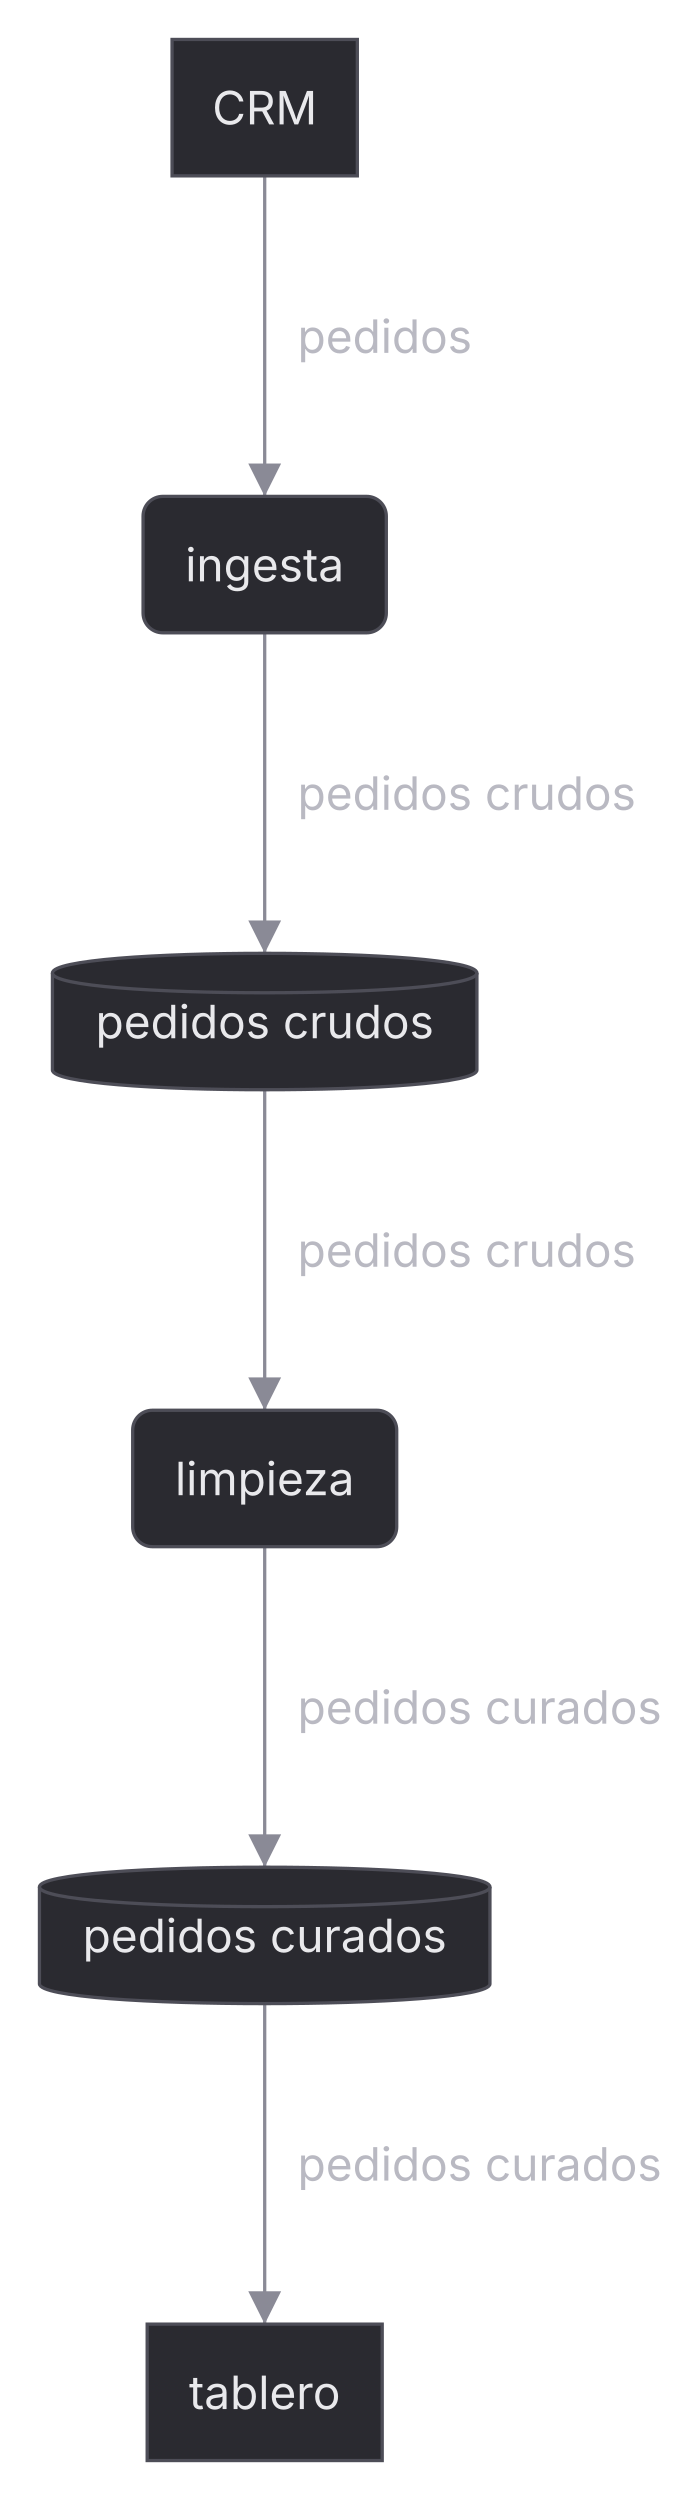
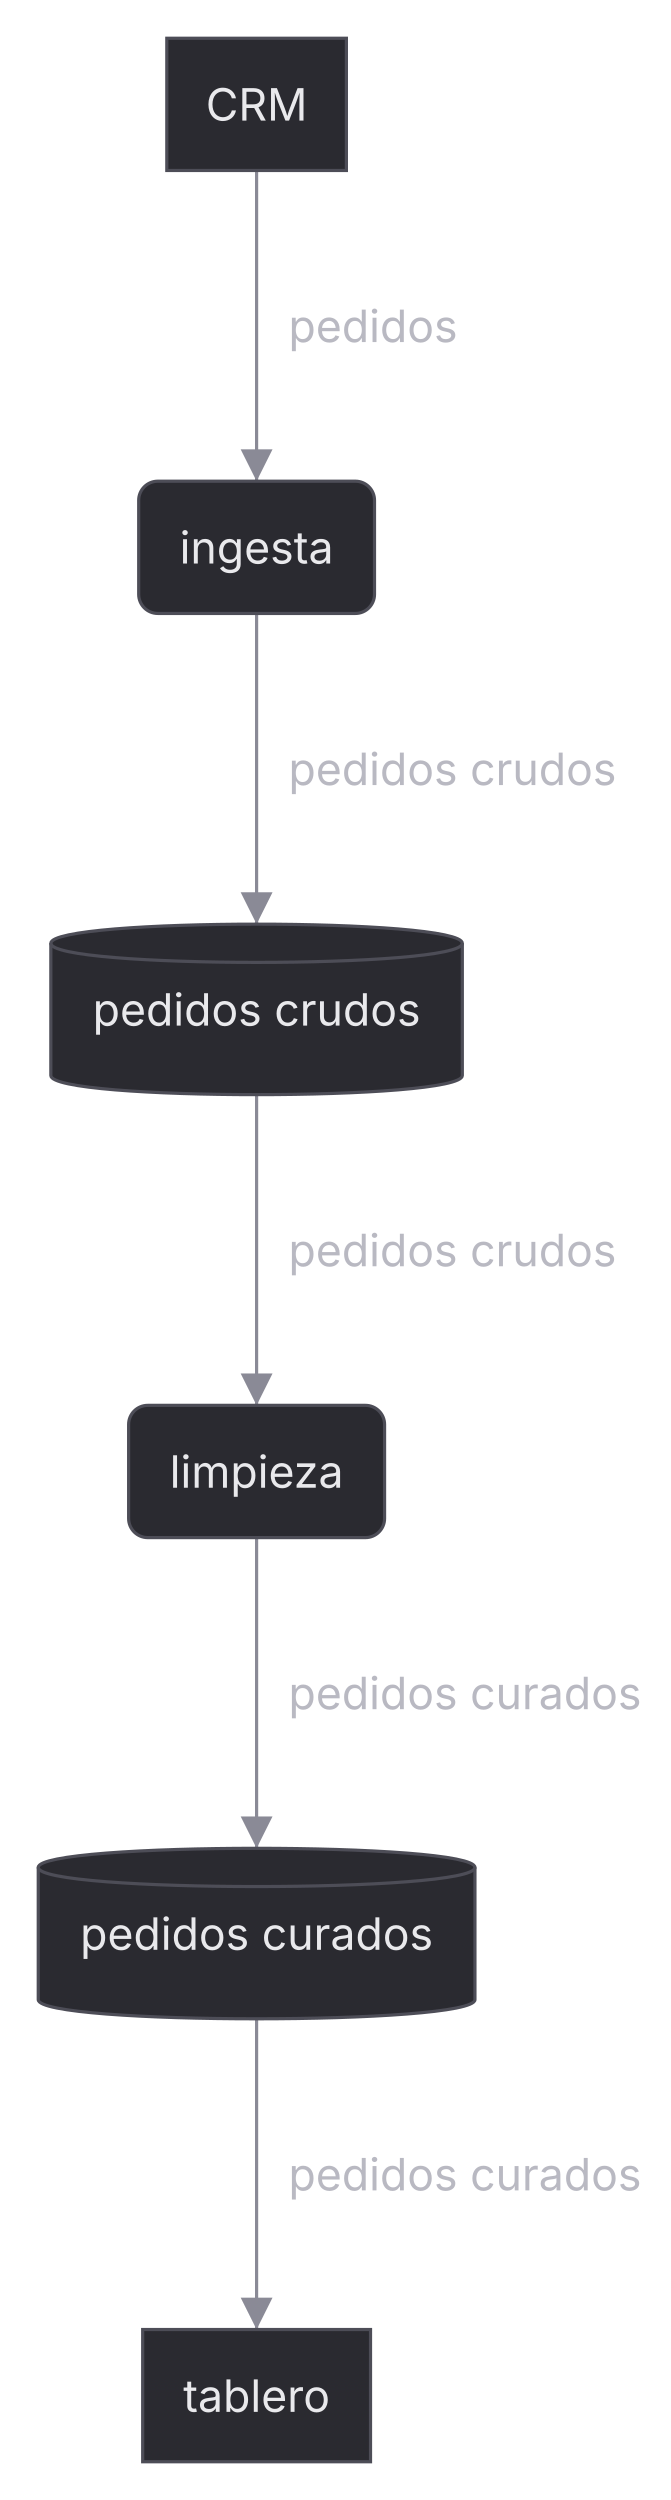
- <svg xmlns="http://www.w3.org/2000/svg" class="graphium" viewBox="-12.00 -12.00 210.40 760.50" width="210.40" height="760.50">
+ <svg xmlns="http://www.w3.org/2000/svg" class="graphium" viewBox="-12.00 -12.00 210.40 784.50" width="210.40" height="784.50">
  <style>
.bg{fill:rgba(27, 27, 27, 1.00)}
.node-fill{fill:rgba(42, 42, 48, 1.00)}
.node-stroke{stroke:rgba(77, 77, 87, 1.00);stroke-width:1.00}
.node-text{fill:rgba(233, 233, 236, 1.00)}
.edge-stroke{stroke:rgba(138, 138, 150, 1.00);stroke-width:1.00;fill:none}
.edge-text{fill:rgba(185, 185, 194, 1.00)}
.accent{fill:rgba(110, 168, 254, 1.00);stroke:rgba(110, 168, 254, 1.00)}
.emphasis-highlight{stroke:rgba(110, 168, 254, 1.00)}
.emphasis-highlight-text{fill:rgba(110, 168, 254, 1.00)}
.emphasis-muted{opacity:0.55}
.group-box{fill:rgba(42, 42, 48, 1.00);fill-opacity:0.12;stroke:rgba(77, 77, 87, 1.00);stroke-width:1.00;stroke-dasharray:8.00 5.00}
.group-label{fill:rgba(185, 185, 194, 1.00)}
.lane-band{fill:rgba(42, 42, 48, 1.00);fill-opacity:0.35;stroke:rgba(77, 77, 87, 1.00);stroke-width:1.00}
.lane-label{fill:rgba(185, 185, 194, 1.00)}
.lifeline{stroke:rgba(77, 77, 87, 1.00);stroke-width:1.00;stroke-dasharray:4.00 4.00;fill:none}
.activation{fill:rgba(42, 42, 48, 1.00);stroke:rgba(77, 77, 87, 1.00);stroke-width:1.00}
.stroke-dashed{stroke-dasharray:6.00 4.00}
.text{font-family:Inter, sans-serif}
.cardinality{fill:none;stroke:rgba(138, 138, 150, 1.00);stroke-width:1.00}
.arrow-normal{fill:rgba(138, 138, 150, 1.00)}
.arrow-highlight{fill:rgba(110, 168, 254, 1.00)}
.arrow-muted{fill:rgba(138, 138, 150, 1.00);opacity:0.55}
.row-badge{fill:rgba(185, 185, 194, 1.00)}
.row-note{fill:rgba(185, 185, 194, 1.00)}
.row-key{font-weight:600}
.row-nullable{opacity:0.75}
.shape-dot{fill:rgba(233, 233, 236, 1.00);stroke:none}
.shape-ring_dot{fill:none}
.ring-dot-core{fill:rgba(233, 233, 236, 1.00);stroke:none}
.node-stereotype{fill:rgba(185, 185, 194, 1.00)}
.axis-line{stroke:rgba(138, 138, 150, 1.00);stroke-width:1.00;fill:none}
.axis-value{fill:rgba(185, 185, 194, 1.00)}
</style>
  <defs>
    <marker id="arrow-normal" viewBox="0.00 0.00 10.00 10.00" refX="10.00" refY="5.00" markerWidth="10.00" markerHeight="10.00" markerUnits="userSpaceOnUse" orient="auto">
      <path class="arrow-normal" d="M 0.00 0.00 L 10.00 5.00 L 0.00 10.00 Z" />
    </marker>
  </defs>
  <g class="layer-groups">
</g>
  <g class="layer-edges">
    <polyline id="m-crm-ingesta" class="edge-stroke" points="68.52,41.50 68.52,90.25 68.52,139.00" marker-end="url(#arrow-normal)" />
    <text class="edge-text text" x="105.05" y="90.25" font-size="14.00" text-anchor="middle" dominant-baseline="central">pedidos</text>
-     <polyline id="m-crudo-limpieza" class="edge-stroke" points="68.52,319.50 68.52,368.25 68.52,417.00" marker-end="url(#arrow-normal)" />
-     <text class="edge-text text" x="129.97" y="368.25" font-size="14.00" text-anchor="middle" dominant-baseline="central">pedidos crudos</text>
-     <polyline id="m-curado-bi" class="edge-stroke" points="68.52,597.50 68.52,646.25 68.52,695.00" marker-end="url(#arrow-normal)" />
-     <text class="edge-text text" x="133.90" y="646.25" font-size="14.00" text-anchor="middle" dominant-baseline="central">pedidos curados</text>
+     <polyline id="m-crudo-limpieza" class="edge-stroke" points="68.52,331.50 68.52,380.25 68.52,429.00" marker-end="url(#arrow-normal)" />
+     <text class="edge-text text" x="129.97" y="380.25" font-size="14.00" text-anchor="middle" dominant-baseline="central">pedidos crudos</text>
+     <polyline id="m-curado-bi" class="edge-stroke" points="68.52,621.50 68.52,670.25 68.52,719.00" marker-end="url(#arrow-normal)" />
+     <text class="edge-text text" x="133.90" y="670.25" font-size="14.00" text-anchor="middle" dominant-baseline="central">pedidos curados</text>
    <polyline id="m-ingesta-crudo" class="edge-stroke" points="68.52,180.50 68.52,229.25 68.52,278.00" marker-end="url(#arrow-normal)" />
    <text class="edge-text text" x="129.97" y="229.25" font-size="14.00" text-anchor="middle" dominant-baseline="central">pedidos crudos</text>
-     <polyline id="m-limpieza-curado" class="edge-stroke" points="68.52,458.50 68.52,507.25 68.52,556.00" marker-end="url(#arrow-normal)" />
-     <text class="edge-text text" x="133.90" y="507.25" font-size="14.00" text-anchor="middle" dominant-baseline="central">pedidos curados</text>
+     <polyline id="m-limpieza-curado" class="edge-stroke" points="68.52,470.50 68.52,519.25 68.52,568.00" marker-end="url(#arrow-normal)" />
+     <text class="edge-text text" x="133.90" y="519.25" font-size="14.00" text-anchor="middle" dominant-baseline="central">pedidos curados</text>
  </g>
  <g class="layer-nodes">
-     <rect id="g-bi" class="node-fill node-stroke shape-box" x="32.77" y="695.00" width="71.50" height="41.50" />
-     <text class="node-text text" x="68.52" y="715.75" font-size="14.00" text-anchor="middle" dominant-baseline="central">tablero</text>
+     <rect id="g-bi" class="node-fill node-stroke shape-box" x="32.77" y="719.00" width="71.50" height="41.50" />
+     <text class="node-text text" x="68.52" y="739.75" font-size="14.00" text-anchor="middle" dominant-baseline="central">tablero</text>
    <rect id="g-crm" class="node-fill node-stroke shape-box" x="40.34" y="0.00" width="56.36" height="41.50" />
    <text class="node-text text" x="68.52" y="20.75" font-size="14.00" text-anchor="middle" dominant-baseline="central">CRM</text>
-     <path id="g-crudo" class="node-fill node-stroke shape-cylinder" d="M 3.95 284.00 C 3.95 276.00 133.08 276.00 133.08 284.00 L 133.08 313.50 C 133.08 321.50 3.95 321.50 3.95 313.50 Z" />
+     <path id="g-crudo" class="node-fill node-stroke shape-cylinder" d="M 3.95 284.00 C 3.95 276.00 133.08 276.00 133.08 284.00 L 133.08 325.50 C 133.08 333.50 3.95 333.50 3.95 325.50 Z" />
    <path class="node-stroke shape-cylinder" fill="none" d="M 3.95 284.00 C 3.95 292.00 133.08 292.00 133.08 284.00" />
-     <text class="node-text text" x="68.52" y="298.75" font-size="14.00" text-anchor="middle" dominant-baseline="central">pedidos crudos</text>
-     <path id="g-curado" class="node-fill node-stroke shape-cylinder" d="M 0.00 562.00 C 0.00 554.00 137.04 554.00 137.04 562.00 L 137.04 591.50 C 137.04 599.50 0.00 599.50 0.00 591.50 Z" />
-     <path class="node-stroke shape-cylinder" fill="none" d="M 0.00 562.00 C 0.00 570.00 137.04 570.00 137.04 562.00" />
-     <text class="node-text text" x="68.52" y="576.75" font-size="14.00" text-anchor="middle" dominant-baseline="central">pedidos curados</text>
+     <text class="node-text text" x="68.52" y="304.75" font-size="14.00" text-anchor="middle" dominant-baseline="central">pedidos crudos</text>
+     <path id="g-curado" class="node-fill node-stroke shape-cylinder" d="M 0.00 574.00 C 0.00 566.00 137.04 566.00 137.04 574.00 L 137.04 615.50 C 137.04 623.50 0.00 623.50 0.00 615.50 Z" />
+     <path class="node-stroke shape-cylinder" fill="none" d="M 0.00 574.00 C 0.00 582.00 137.04 582.00 137.04 574.00" />
+     <text class="node-text text" x="68.52" y="594.75" font-size="14.00" text-anchor="middle" dominant-baseline="central">pedidos curados</text>
    <rect id="g-ingesta" class="node-fill node-stroke shape-rounded" x="31.52" y="139.00" width="74.00" height="41.50" rx="6.00" ry="6.00" />
    <text class="node-text text" x="68.52" y="159.75" font-size="14.00" text-anchor="middle" dominant-baseline="central">ingesta</text>
-     <rect id="g-limpieza" class="node-fill node-stroke shape-rounded" x="28.36" y="417.00" width="80.32" height="41.50" rx="6.00" ry="6.00" />
-     <text class="node-text text" x="68.52" y="437.75" font-size="14.00" text-anchor="middle" dominant-baseline="central">limpieza</text>
+     <rect id="g-limpieza" class="node-fill node-stroke shape-rounded" x="28.36" y="429.00" width="80.32" height="41.50" rx="6.00" ry="6.00" />
+     <text class="node-text text" x="68.52" y="449.75" font-size="14.00" text-anchor="middle" dominant-baseline="central">limpieza</text>
  </g>
</svg>
